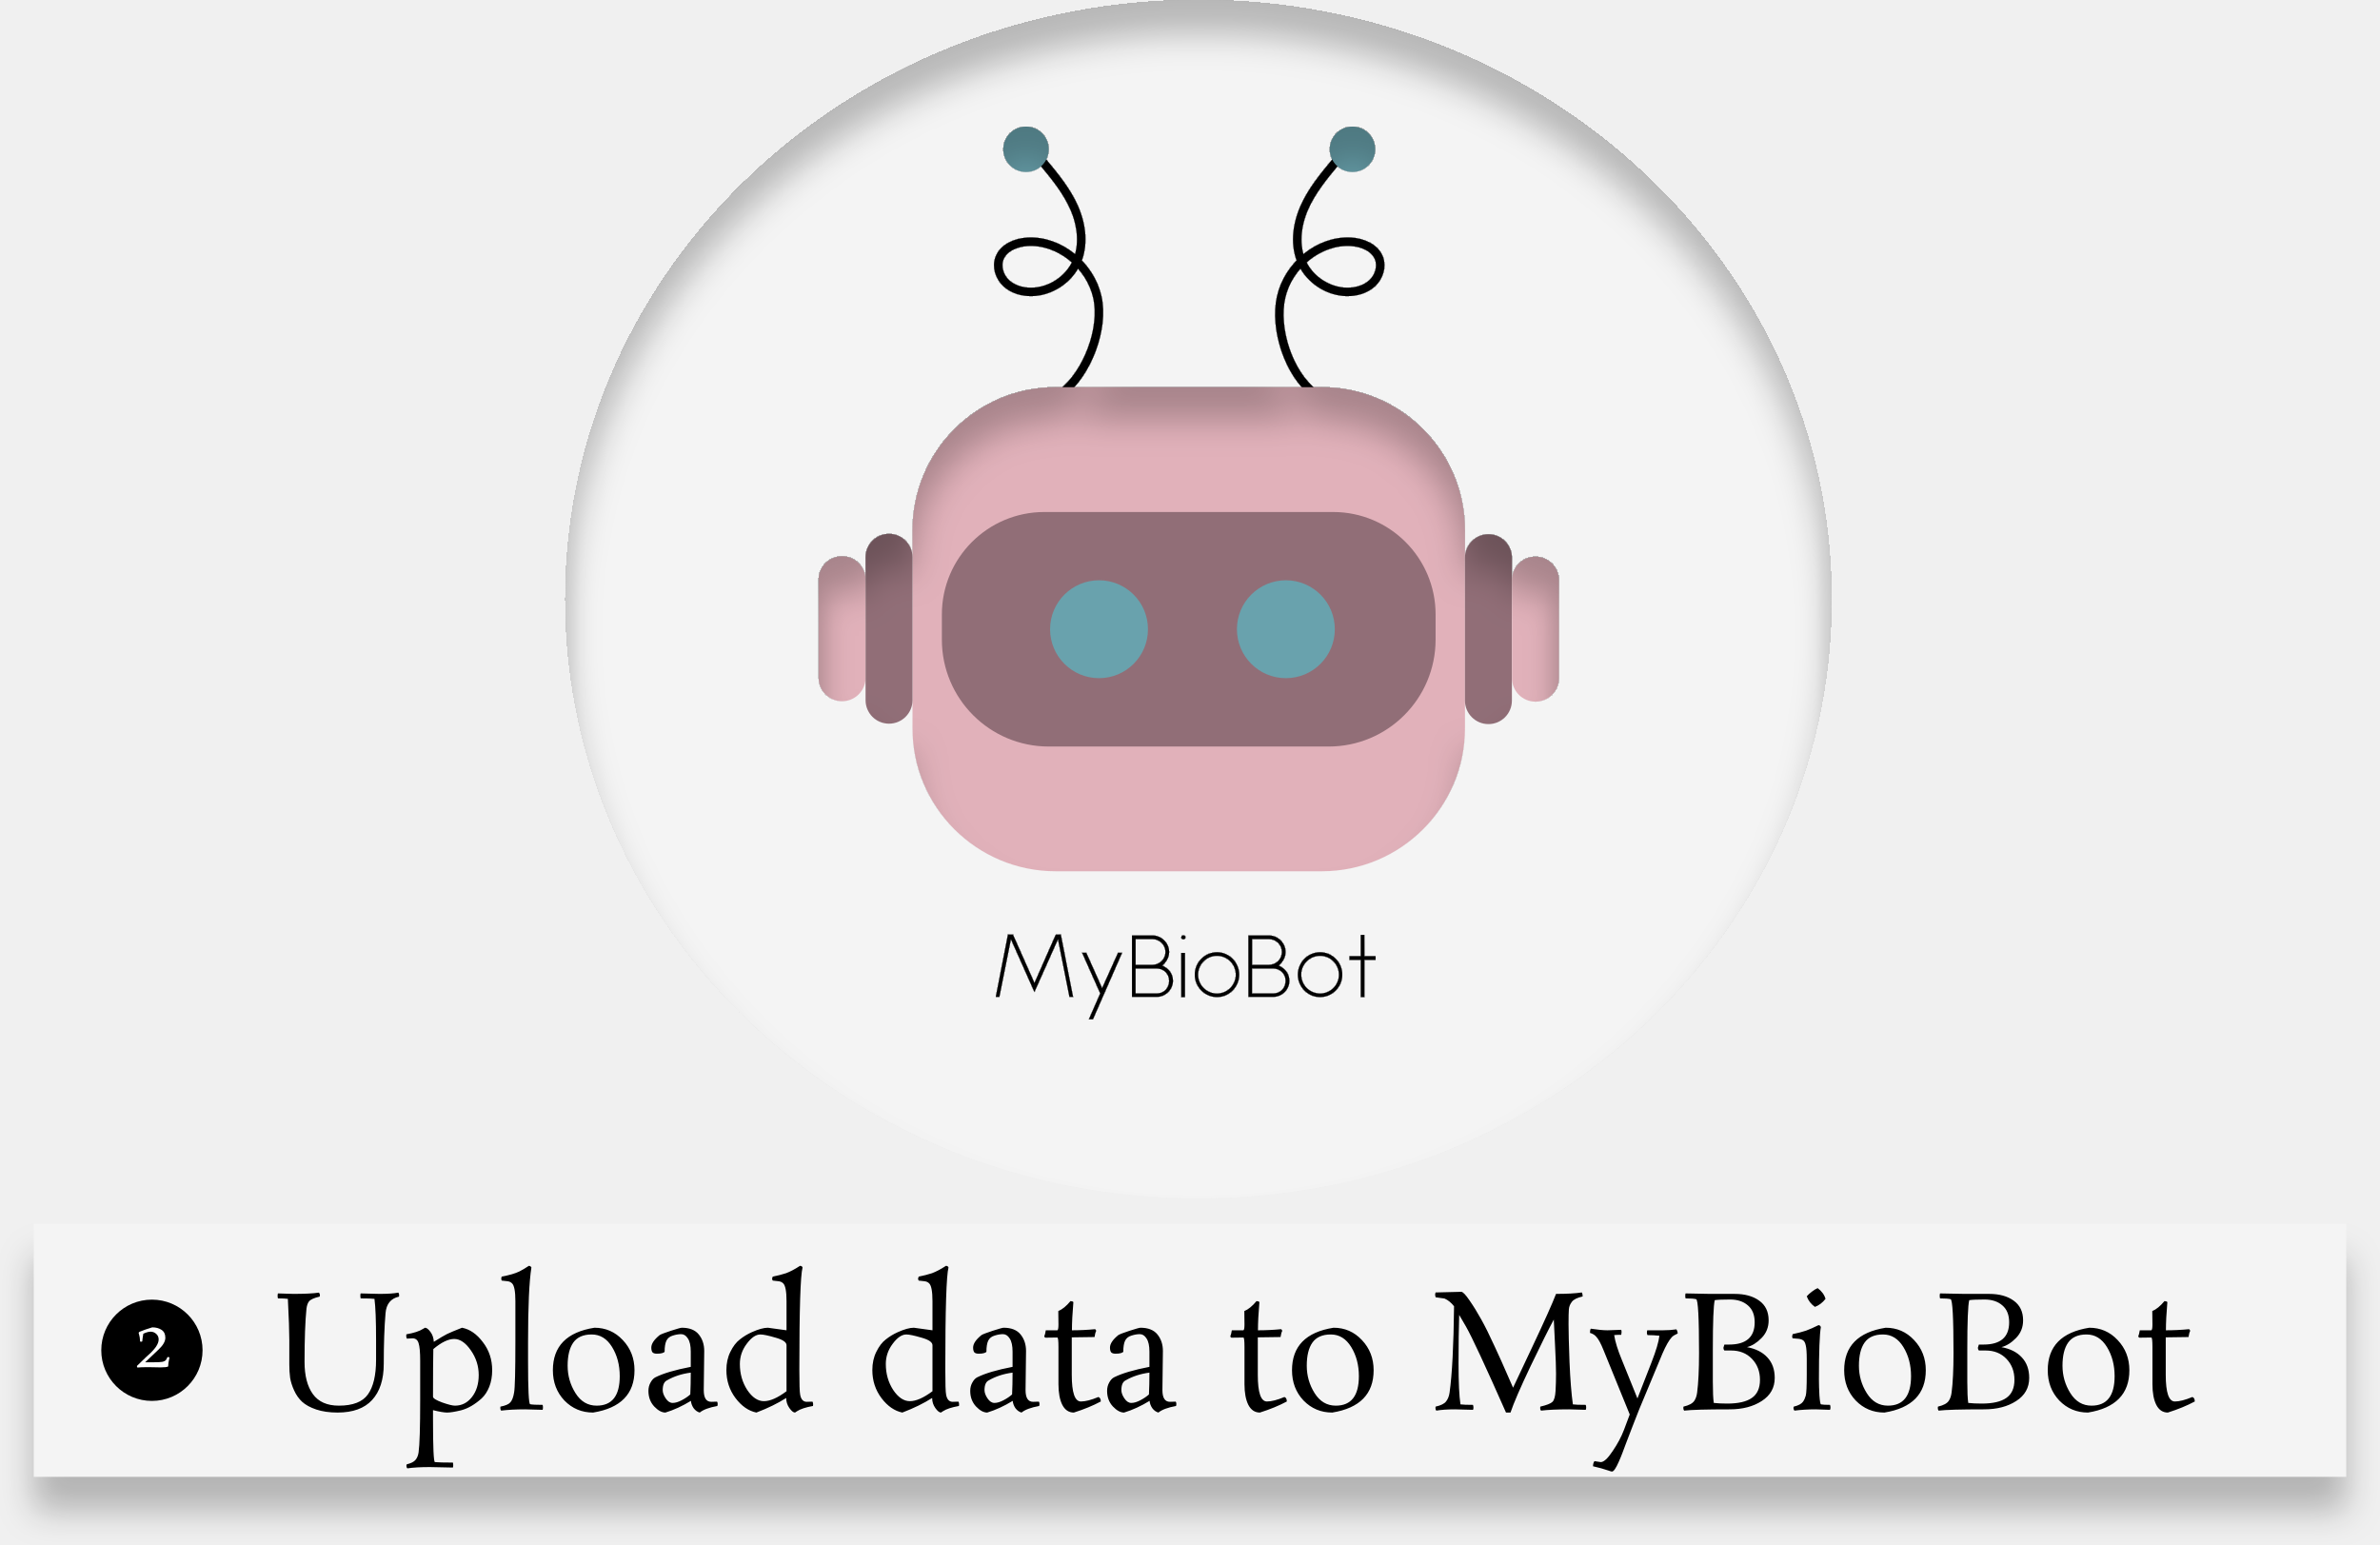
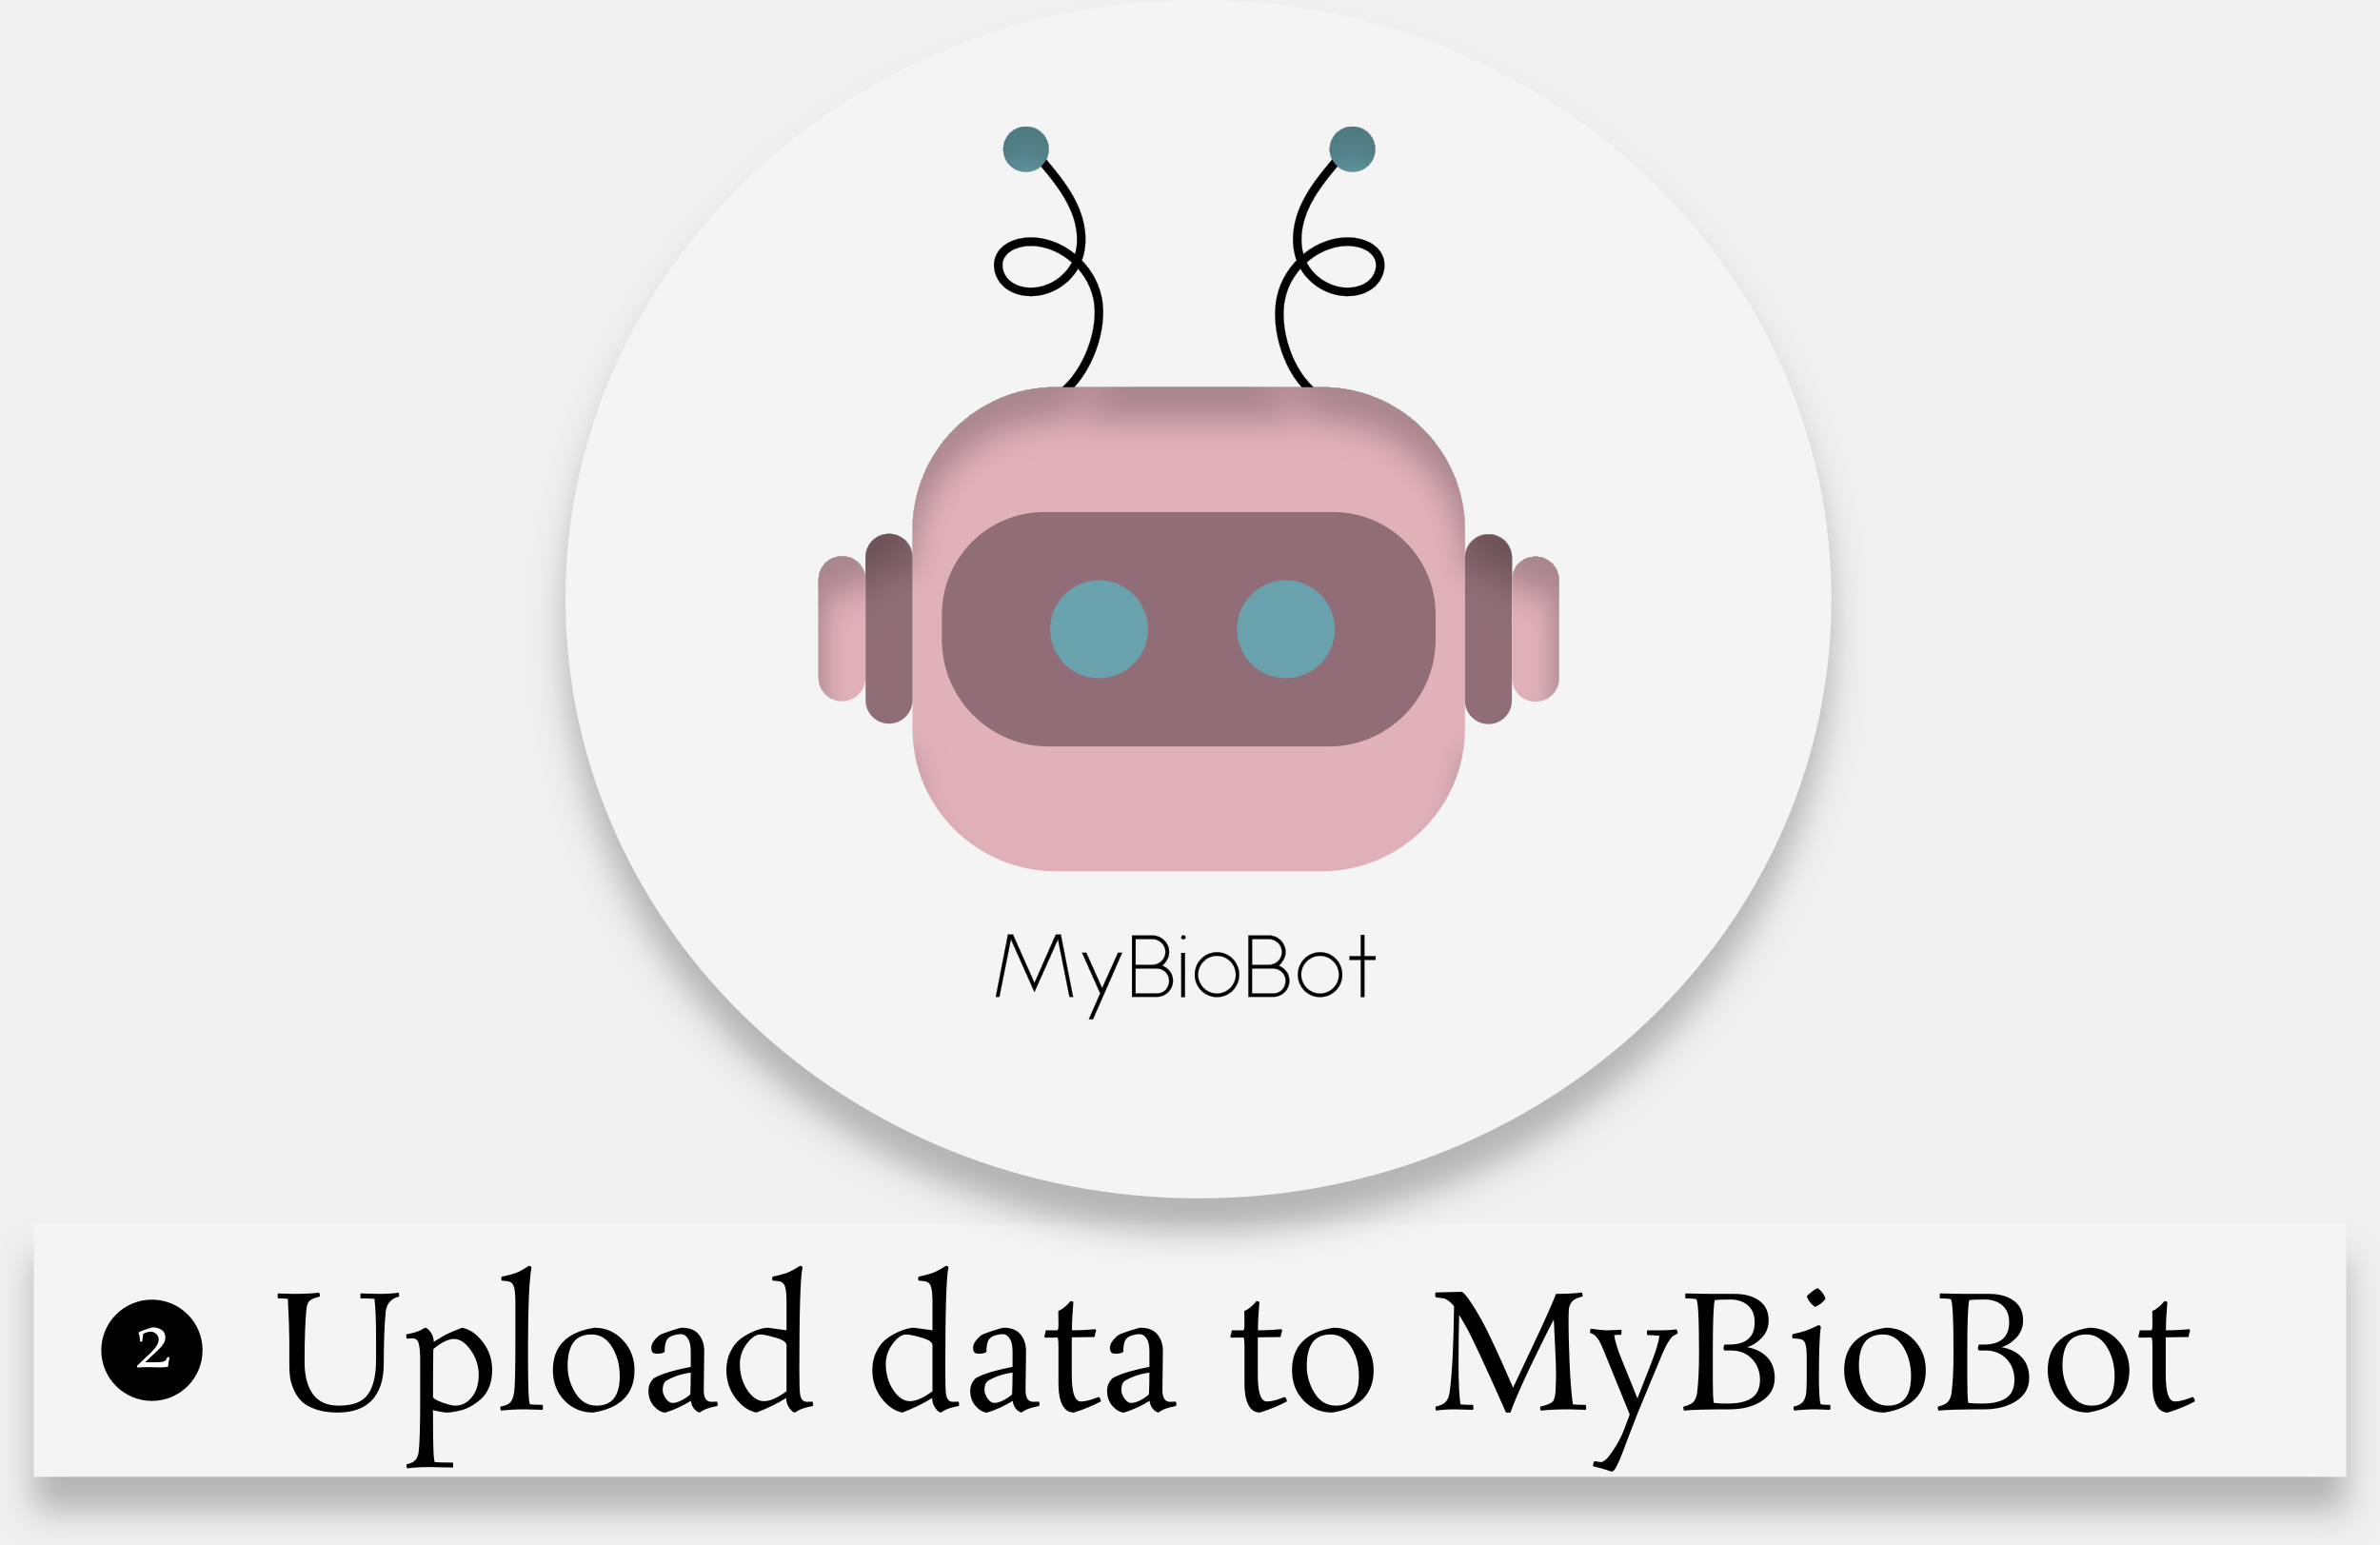
<svg xmlns="http://www.w3.org/2000/svg" width="282" height="183" viewBox="0 0 282 183" fill="none">
  <g filter="url(#filter0_d)">
    <path d="M278 145H4V175H278V145Z" fill="#F4F4F4" />
  </g>
  <path d="M18 166C21.314 166 24 163.314 24 160C24 156.686 21.314 154 18 154C14.686 154 12 156.686 12 160C12 163.314 14.686 166 18 166Z" fill="black" />
-   <g filter="url(#filter1_i)">
+   <g filter="url(#filter1_d)">
    <path d="M142 142C183.421 142 217 110.212 217 71C217 31.788 183.421 0 142 0C100.579 0 67 31.788 67 71C67 110.212 100.579 142 142 142Z" fill="#F4F4F4" />
  </g>
  <path d="M19.024 162.027L17.575 162C16.975 162 16.543 162.015 16.279 162.045C16.243 161.997 16.225 161.934 16.225 161.856L17.305 160.812C17.323 160.794 17.398 160.725 17.53 160.605C17.662 160.485 17.77 160.386 17.854 160.308C17.938 160.224 18.046 160.11 18.178 159.966C18.31 159.816 18.418 159.678 18.502 159.552C18.7 159.252 18.799 158.973 18.799 158.715C18.799 158.451 18.703 158.232 18.511 158.058C18.319 157.884 18.1 157.797 17.854 157.797C17.608 157.797 17.317 157.878 16.981 158.04C16.909 158.466 16.867 158.769 16.855 158.949C16.807 158.973 16.759 158.985 16.711 158.985C16.669 158.985 16.633 158.979 16.603 158.967C16.579 158.589 16.543 158.331 16.495 158.193C16.453 158.049 16.432 157.974 16.432 157.968C16.432 157.89 16.477 157.833 16.567 157.797C16.933 157.641 17.425 157.47 18.043 157.284C18.475 157.284 18.841 157.383 19.141 157.581C19.441 157.779 19.591 158.091 19.591 158.517C19.591 158.943 19.327 159.405 18.799 159.903L17.197 161.424H18.151C18.679 161.424 19.039 161.406 19.231 161.37C19.429 161.328 19.576 161.253 19.672 161.145C19.702 161.109 19.759 160.998 19.843 160.812C19.855 160.806 19.888 160.803 19.942 160.803C19.996 160.803 20.041 160.821 20.077 160.857C20.059 160.965 20.038 161.082 20.014 161.208C19.99 161.328 19.972 161.418 19.96 161.478C19.936 161.67 19.924 161.817 19.924 161.919C19.804 161.991 19.504 162.027 19.024 162.027Z" fill="white" />
  <g filter="url(#filter2_i)">
    <path d="M123.53 19.15C124.96 20.87 126.41 22.62 127.3 24.67C128.19 26.72 128.47 29.15 127.52 31.17C126.58 33.17 124.45 34.55 122.25 34.59C121.16 34.61 120.03 34.3 119.23 33.56C118.43 32.82 118.04 31.61 118.43 30.59C118.92 29.33 120.39 28.73 121.74 28.65C125.56 28.43 129.18 31.46 130.02 35.2C130.86 38.93 128.84 44.24 125.82 46.58" stroke="black" stroke-miterlimit="10" />
    <path d="M158.29 19.15C156.86 20.87 155.41 22.62 154.52 24.67C153.63 26.72 153.35 29.15 154.3 31.17C155.24 33.17 157.37 34.55 159.57 34.59C160.66 34.61 161.79 34.3 162.59 33.56C163.39 32.82 163.78 31.61 163.39 30.59C162.9 29.33 161.43 28.73 160.08 28.65C156.26 28.43 152.64 31.46 151.8 35.2C150.96 38.93 152.67 44.24 155.7 46.58" stroke="black" stroke-miterlimit="10" />
    <path d="M156.61 103.24H125.09C115.72 103.24 108.12 95.64 108.12 86.27V62.85C108.12 53.48 115.72 45.88 125.09 45.88H156.61C165.98 45.88 173.58 53.48 173.58 62.85V86.26C173.58 95.64 165.98 103.24 156.61 103.24Z" fill="#E1B1BA" />
    <path d="M157.43 88.46H124.26C117.27 88.46 111.6 82.79 111.6 75.8V72.81C111.6 66.11 117.04 60.67 123.74 60.67H157.96C164.66 60.67 170.1 66.11 170.1 72.81V75.8C170.09 82.79 164.42 88.46 157.43 88.46Z" fill="#916E77" />
    <path d="M121.57 20.38C123.056 20.38 124.26 19.176 124.26 17.69C124.26 16.204 123.056 15 121.57 15C120.085 15 118.88 16.204 118.88 17.69C118.88 19.176 120.085 20.38 121.57 20.38Z" fill="#69A2AD" />
    <path d="M160.25 20.38C161.736 20.38 162.94 19.176 162.94 17.69C162.94 16.204 161.736 15 160.25 15C158.764 15 157.56 16.204 157.56 17.69C157.56 19.176 158.764 20.38 160.25 20.38Z" fill="#69A2AD" />
    <path d="M152.36 80.36C155.563 80.36 158.16 77.763 158.16 74.56C158.16 71.357 155.563 68.76 152.36 68.76C149.157 68.76 146.56 71.357 146.56 74.56C146.56 77.763 149.157 80.36 152.36 80.36Z" fill="#69A2AD" />
    <path d="M130.22 80.36C133.424 80.36 136.02 77.763 136.02 74.56C136.02 71.357 133.424 68.76 130.22 68.76C127.017 68.76 124.42 71.357 124.42 74.56C124.42 77.763 127.017 80.36 130.22 80.36Z" fill="#69A2AD" />
    <path d="M176.36 63.31C177.9 63.31 179.14 64.56 179.14 66.09V83.02C179.14 84.56 177.89 85.8 176.36 85.8C174.82 85.8 173.58 84.55 173.58 83.02V66.09C173.58 64.56 174.82 63.31 176.36 63.31Z" fill="#916E77" />
    <path d="M181.93 65.97C183.47 65.97 184.71 67.22 184.71 68.75V80.36C184.71 81.9 183.46 83.14 181.93 83.14C180.39 83.14 179.15 81.89 179.15 80.36V68.75C179.14 67.21 180.39 65.97 181.93 65.97Z" fill="#E1B1BA" />
    <path d="M99.78 65.92C101.32 65.92 102.56 67.17 102.56 68.7V80.31C102.56 81.85 101.31 83.09 99.78 83.09C98.24 83.09 97 81.84 97 80.31V68.7C96.99 67.16 98.24 65.92 99.78 65.92Z" fill="#E1B1BA" />
    <path d="M105.34 63.26C106.88 63.26 108.12 64.51 108.12 66.04V82.97C108.12 84.51 106.87 85.75 105.34 85.75C103.8 85.75 102.56 84.5 102.56 82.97V66.04C102.56 64.5 103.81 63.26 105.34 63.26Z" fill="#916E77" />
    <path d="M122.566 117.549L119.782 111.285L118.414 118.121H117.99L119.432 110.74L120.021 110.75L122.571 116.479L125.1 110.75L125.688 110.74L127.141 118.121H126.717L125.359 111.285L122.566 117.549Z" fill="black" />
    <path d="M130.931 117.518L129.5 120.78H129.017L130.364 117.716L128.228 112.906H128.71L130.587 117.097L132.474 112.906H132.946L130.931 117.518Z" fill="black" />
    <path d="M137.061 118.126H134.129V110.849H136.552C137.639 110.859 138.524 111.737 138.524 112.802C138.524 113.295 138.333 113.752 137.999 114.132L137.723 114.412L138.063 114.609C138.641 114.952 138.98 115.56 138.98 116.22C138.98 117.258 138.116 118.115 137.061 118.126ZM134.553 114.334H136.525C137.4 114.334 138.095 113.654 138.095 112.807C138.095 111.95 137.4 111.27 136.525 111.27H134.553V114.334ZM138.529 116.225C138.529 115.409 137.909 114.76 137.034 114.76H134.548V117.721H137.066C137.925 117.721 138.529 117.061 138.529 116.225Z" fill="black" />
    <path d="M139.97 111.072C139.97 110.937 140.087 110.834 140.214 110.834C140.352 110.834 140.458 110.937 140.458 111.072C140.458 111.197 140.352 111.301 140.214 111.301C140.087 111.301 139.97 111.197 139.97 111.072ZM140.4 112.911V118.157H139.97V112.911H140.4Z" fill="black" />
    <path d="M146.826 115.493C146.826 116.957 145.644 118.147 144.202 118.147C142.749 118.147 141.567 116.957 141.567 115.493C141.567 114.028 142.749 112.838 144.202 112.838C145.638 112.838 146.826 114.028 146.826 115.493ZM146.428 115.493C146.428 114.256 145.426 113.254 144.196 113.254C142.961 113.254 141.954 114.256 141.954 115.493C141.954 116.724 142.956 117.731 144.196 117.731C145.426 117.731 146.428 116.724 146.428 115.493Z" fill="black" />
    <path d="M150.855 118.126H147.923V110.849H150.346C151.433 110.859 152.318 111.737 152.318 112.802C152.318 113.295 152.128 113.752 151.794 114.132L151.518 114.412L151.857 114.609C152.435 114.952 152.774 115.56 152.774 116.22C152.78 117.258 151.915 118.115 150.855 118.126ZM148.353 114.334H150.325C151.2 114.334 151.894 113.654 151.894 112.807C151.894 111.95 151.2 111.27 150.325 111.27H148.353V114.334ZM152.329 116.225C152.329 115.409 151.709 114.76 150.834 114.76H148.347V117.721H150.871C151.725 117.721 152.329 117.061 152.329 116.225Z" fill="black" />
    <path d="M159.041 115.493C159.041 116.957 157.859 118.147 156.417 118.147C154.964 118.147 153.782 116.957 153.782 115.493C153.782 114.028 154.964 112.838 156.417 112.838C157.859 112.838 159.041 114.028 159.041 115.493ZM158.649 115.493C158.649 114.256 157.647 113.254 156.417 113.254C155.181 113.254 154.174 114.256 154.174 115.493C154.174 116.724 155.176 117.731 156.417 117.731C157.647 117.731 158.649 116.724 158.649 115.493Z" fill="black" />
    <path d="M162.99 113.737H161.665V118.147H161.235V113.737H159.899V113.306H161.235V110.787H161.654L161.665 113.306H162.99V113.737Z" fill="black" />
  </g>
  <path d="M32.931 153.263L34.755 153.32C36.098 153.32 37.111 153.269 37.795 153.168C37.871 153.269 37.909 153.377 37.909 153.491L37.871 153.643C37.2 153.795 36.775 153.991 36.598 154.232C36.459 154.409 36.364 154.688 36.313 155.068C36.161 156.55 36.085 158.653 36.085 161.376C36.085 163.01 36.414 164.283 37.073 165.195C37.732 166.107 38.758 166.563 40.151 166.563C41.81 166.563 42.957 166.12 43.59 165.233C44.236 164.334 44.559 162.966 44.559 161.129V158.773C44.559 156.468 44.496 154.846 44.369 153.909C44.078 153.871 43.533 153.852 42.735 153.852C42.71 153.751 42.697 153.643 42.697 153.529C42.697 153.402 42.71 153.314 42.735 153.263L44.977 153.32C45.94 153.32 46.681 153.269 47.2 153.168C47.263 153.244 47.295 153.352 47.295 153.491L47.276 153.643C46.301 153.858 45.769 154.517 45.68 155.619C45.541 157.253 45.471 159.248 45.471 161.604C45.471 163.466 45.009 164.897 44.084 165.898C43.172 166.886 41.81 167.38 39.999 167.38C39.036 167.38 38.194 167.26 37.472 167.019C36.763 166.778 36.205 166.474 35.8 166.107C35.407 165.74 35.091 165.29 34.85 164.758C34.609 164.226 34.451 163.726 34.375 163.257C34.312 162.776 34.28 162.256 34.28 161.699V158.792C34.28 157.766 34.223 156.138 34.109 153.909C33.868 153.871 33.476 153.852 32.931 153.852C32.906 153.763 32.893 153.662 32.893 153.548C32.893 153.434 32.906 153.339 32.931 153.263ZM48.874 158.583L48.209 158.621C48.158 158.532 48.133 158.418 48.133 158.279L48.152 158.108C49.039 157.956 49.697 157.741 50.128 157.462L50.356 157.329C50.546 157.329 50.761 157.494 51.002 157.823C51.243 158.14 51.376 158.532 51.401 159.001C52.123 158.545 52.649 158.235 52.978 158.07C53.32 157.905 53.909 157.658 54.745 157.329C55.67 157.506 56.493 158.076 57.215 159.039C57.95 159.989 58.317 161.097 58.317 162.364C58.317 163.086 58.203 163.738 57.975 164.321C57.747 164.891 57.443 165.353 57.063 165.708C56.683 166.05 56.29 166.341 55.885 166.582C55.48 166.823 55.062 167 54.631 167.114C53.896 167.291 53.345 167.38 52.978 167.38C52.623 167.38 52.066 167.285 51.306 167.095V168.159C51.306 171.541 51.382 173.238 51.534 173.251C51.914 173.289 52.623 173.308 53.662 173.308C53.687 173.397 53.7 173.498 53.7 173.612C53.7 173.726 53.687 173.821 53.662 173.897L50.926 173.84C49.837 173.84 48.95 173.891 48.266 173.992C48.19 173.916 48.152 173.808 48.152 173.669L48.19 173.517C48.709 173.39 49.058 173.213 49.235 172.985C49.425 172.757 49.545 172.466 49.596 172.111C49.723 171.224 49.786 169.147 49.786 165.879V161.243C49.786 160.23 49.723 159.533 49.596 159.153C49.482 158.773 49.241 158.583 48.874 158.583ZM51.306 165.499C51.306 165.689 51.667 165.917 52.389 166.183C53.111 166.436 53.618 166.563 53.909 166.563C54.72 166.563 55.391 166.221 55.923 165.537C56.455 164.853 56.721 163.985 56.721 162.934C56.721 161.87 56.411 160.895 55.79 160.008C55.169 159.109 54.511 158.659 53.814 158.659C53.117 158.659 52.294 159.058 51.344 159.856C51.319 160.907 51.306 162.788 51.306 165.499ZM64.296 167.057L62.206 167C61.117 167 60.173 167.051 59.375 167.152C59.312 167.076 59.28 166.968 59.28 166.829L59.299 166.677C59.895 166.563 60.287 166.392 60.477 166.164C60.68 165.936 60.826 165.55 60.914 165.005C61.016 164.46 61.066 162.472 61.066 159.039V154.175C61.066 153.022 60.933 152.319 60.667 152.066C60.528 151.927 60.351 151.844 60.135 151.819L59.451 151.743C59.413 151.68 59.394 151.604 59.394 151.515C59.394 151.414 59.413 151.331 59.451 151.268C60.351 151.103 61.047 150.901 61.541 150.66C61.871 150.495 62.244 150.274 62.662 149.995C62.789 149.995 62.89 150.058 62.966 150.185C62.7 151.844 62.567 154.815 62.567 159.096V161.319C62.567 164.65 62.65 166.341 62.814 166.392C63.042 166.443 63.536 166.468 64.296 166.468C64.322 166.557 64.334 166.658 64.334 166.772C64.334 166.886 64.322 166.981 64.296 167.057ZM75.18 162.364C75.18 165.176 73.546 166.848 70.278 167.38C68.935 167.38 67.802 166.905 66.877 165.955C65.965 164.992 65.509 163.795 65.509 162.364C65.509 159.527 67.149 157.848 70.43 157.329C71.76 157.329 72.881 157.817 73.793 158.792C74.718 159.767 75.18 160.958 75.18 162.364ZM70.696 166.563C72.52 166.563 73.432 165.398 73.432 163.067C73.432 161.75 73.128 160.597 72.52 159.609C71.912 158.621 71.108 158.127 70.107 158.127C69.106 158.127 68.378 158.45 67.922 159.096C67.479 159.729 67.257 160.641 67.257 161.832C67.257 163.01 67.567 164.093 68.188 165.081C68.809 166.069 69.645 166.563 70.696 166.563ZM83.442 160.084L83.385 164.72C83.385 165.645 83.683 166.107 84.278 166.107L84.963 166.088C85.013 166.151 85.038 166.253 85.038 166.392L85.001 166.601C84.025 166.778 83.329 167.038 82.91 167.38C82.632 167.304 82.391 167.133 82.189 166.867C81.999 166.588 81.891 166.297 81.865 165.993C80.852 166.614 79.845 167.076 78.844 167.38C78.414 167.38 77.971 167.139 77.514 166.658C77.058 166.164 76.831 165.55 76.831 164.815C76.831 164.448 76.913 164.118 77.078 163.827C77.242 163.523 77.439 163.314 77.666 163.2C78.604 162.731 79.997 162.32 81.847 161.965V160.16C81.847 159.463 81.733 158.944 81.504 158.602C81.289 158.26 81.023 158.089 80.707 158.089C80.403 158.089 80.073 158.146 79.719 158.26C79.364 158.361 79.111 158.564 78.959 158.868C78.819 159.172 78.749 159.603 78.749 160.16C78.749 160.211 78.661 160.268 78.484 160.331C78.319 160.382 78.103 160.407 77.838 160.407C77.584 160.407 77.407 160.35 77.305 160.236C77.217 160.109 77.172 159.926 77.172 159.685C77.172 159.229 77.502 158.735 78.16 158.203C78.312 158.102 78.756 157.931 79.49 157.69C80.238 157.449 80.668 157.329 80.782 157.329C81.695 157.329 82.366 157.595 82.796 158.127C83.227 158.659 83.442 159.311 83.442 160.084ZM78.522 164.72C78.522 165.024 78.642 165.353 78.882 165.708C79.123 166.063 79.395 166.24 79.7 166.24C80.016 166.24 80.377 166.132 80.782 165.917C81.188 165.702 81.523 165.474 81.79 165.233C81.828 164.486 81.847 163.624 81.847 162.649C80.782 162.788 79.845 163.092 79.034 163.561C78.692 163.726 78.522 164.112 78.522 164.72ZM94.713 162.269C94.713 163.954 94.744 164.948 94.808 165.252C94.909 165.822 95.169 166.107 95.587 166.107C95.739 166.107 95.967 166.101 96.271 166.088C96.321 166.177 96.347 166.284 96.347 166.411L96.328 166.601C95.466 166.753 94.833 166.962 94.428 167.228L94.2 167.38C94.01 167.38 93.788 167.203 93.535 166.848C93.281 166.493 93.155 166.094 93.155 165.651C92.167 166.284 90.989 166.861 89.621 167.38C88.696 167.19 87.873 166.62 87.151 165.67C86.429 164.707 86.068 163.599 86.068 162.345C86.068 161.534 86.226 160.812 86.543 160.179C86.859 159.533 87.233 159.045 87.664 158.716C88.094 158.374 88.563 158.089 89.07 157.861C89.855 157.506 90.495 157.329 90.989 157.329C91.039 157.329 91.774 157.43 93.193 157.633V154.175C93.193 153.022 93.06 152.319 92.794 152.066C92.654 151.927 92.471 151.844 92.243 151.819L91.559 151.743C91.508 151.642 91.483 151.566 91.483 151.515L91.559 151.268C92.103 151.167 92.629 151.034 93.136 150.869C93.642 150.679 94.193 150.388 94.789 149.995C94.941 149.995 95.042 150.058 95.093 150.185C94.839 151.148 94.713 155.176 94.713 162.269ZM87.664 161.623C87.664 162.776 87.955 163.802 88.538 164.701C89.133 165.588 89.792 166.031 90.514 166.031C91.248 166.031 92.141 165.638 93.193 164.853V159.4C93.193 159.045 92.762 158.748 91.901 158.507C91.039 158.254 90.438 158.127 90.096 158.127C89.564 158.127 89.025 158.494 88.481 159.229C87.936 159.951 87.664 160.749 87.664 161.623ZM112.006 162.269C112.006 163.954 112.037 164.948 112.101 165.252C112.202 165.822 112.462 166.107 112.88 166.107C113.032 166.107 113.26 166.101 113.564 166.088C113.614 166.177 113.64 166.284 113.64 166.411L113.621 166.601C112.759 166.753 112.126 166.962 111.721 167.228L111.493 167.38C111.303 167.38 111.081 167.203 110.828 166.848C110.574 166.493 110.448 166.094 110.448 165.651C109.46 166.284 108.282 166.861 106.914 167.38C105.989 167.19 105.166 166.62 104.444 165.67C103.722 164.707 103.361 163.599 103.361 162.345C103.361 161.534 103.519 160.812 103.836 160.179C104.152 159.533 104.526 159.045 104.957 158.716C105.387 158.374 105.856 158.089 106.363 157.861C107.148 157.506 107.788 157.329 108.282 157.329C108.332 157.329 109.067 157.43 110.486 157.633V154.175C110.486 153.022 110.353 152.319 110.087 152.066C109.947 151.927 109.764 151.844 109.536 151.819L108.852 151.743C108.801 151.642 108.776 151.566 108.776 151.515L108.852 151.268C109.396 151.167 109.922 151.034 110.429 150.869C110.935 150.679 111.486 150.388 112.082 149.995C112.234 149.995 112.335 150.058 112.386 150.185C112.132 151.148 112.006 155.176 112.006 162.269ZM104.957 161.623C104.957 162.776 105.248 163.802 105.831 164.701C106.426 165.588 107.085 166.031 107.807 166.031C108.541 166.031 109.434 165.638 110.486 164.853V159.4C110.486 159.045 110.055 158.748 109.194 158.507C108.332 158.254 107.731 158.127 107.389 158.127C106.857 158.127 106.318 158.494 105.774 159.229C105.229 159.951 104.957 160.749 104.957 161.623ZM121.572 160.084L121.515 164.72C121.515 165.645 121.813 166.107 122.408 166.107L123.092 166.088C123.143 166.151 123.168 166.253 123.168 166.392L123.13 166.601C122.155 166.778 121.458 167.038 121.04 167.38C120.762 167.304 120.521 167.133 120.318 166.867C120.128 166.588 120.021 166.297 119.995 165.993C118.982 166.614 117.975 167.076 116.974 167.38C116.544 167.38 116.1 167.139 115.644 166.658C115.188 166.164 114.96 165.55 114.96 164.815C114.96 164.448 115.043 164.118 115.207 163.827C115.372 163.523 115.568 163.314 115.796 163.2C116.734 162.731 118.127 162.32 119.976 161.965V160.16C119.976 159.463 119.862 158.944 119.634 158.602C119.419 158.26 119.153 158.089 118.836 158.089C118.532 158.089 118.203 158.146 117.848 158.26C117.494 158.361 117.24 158.564 117.088 158.868C116.949 159.172 116.879 159.603 116.879 160.16C116.879 160.211 116.791 160.268 116.613 160.331C116.449 160.382 116.233 160.407 115.967 160.407C115.714 160.407 115.537 160.35 115.435 160.236C115.347 160.109 115.302 159.926 115.302 159.685C115.302 159.229 115.632 158.735 116.29 158.203C116.442 158.102 116.886 157.931 117.62 157.69C118.368 157.449 118.798 157.329 118.912 157.329C119.824 157.329 120.496 157.595 120.926 158.127C121.357 158.659 121.572 159.311 121.572 160.084ZM116.651 164.72C116.651 165.024 116.772 165.353 117.012 165.708C117.253 166.063 117.525 166.24 117.829 166.24C118.146 166.24 118.507 166.132 118.912 165.917C119.318 165.702 119.653 165.474 119.919 165.233C119.957 164.486 119.976 163.624 119.976 162.649C118.912 162.788 117.975 163.092 117.164 163.561C116.822 163.726 116.651 164.112 116.651 164.72ZM126.991 162.915C126.991 165.018 127.352 166.069 128.074 166.069C128.606 166.069 129.296 165.892 130.145 165.537C130.335 165.6 130.43 165.778 130.43 166.069C129.505 166.563 128.441 167 127.238 167.38C126.642 167.38 126.186 167.076 125.87 166.468C125.566 165.86 125.414 165.043 125.414 164.017V159.609C125.414 158.862 125.369 158.488 125.281 158.488L123.875 158.507C123.786 158.482 123.742 158.418 123.742 158.317C123.805 158.19 123.862 157.962 123.913 157.633H125.262C125.363 157.633 125.414 157.411 125.414 156.968L125.395 155.353C125.863 155.163 126.345 154.77 126.839 154.175C126.991 154.175 127.105 154.213 127.181 154.289C127.067 155.619 127.01 156.734 127.01 157.633C127.934 157.633 128.846 157.589 129.746 157.5C129.834 157.551 129.879 157.627 129.879 157.728C129.803 157.855 129.739 158.089 129.689 158.431L126.991 158.469V162.915ZM137.789 160.084L137.732 164.72C137.732 165.645 138.03 166.107 138.625 166.107L139.309 166.088C139.36 166.151 139.385 166.253 139.385 166.392L139.347 166.601C138.372 166.778 137.675 167.038 137.257 167.38C136.979 167.304 136.738 167.133 136.535 166.867C136.345 166.588 136.238 166.297 136.212 165.993C135.199 166.614 134.192 167.076 133.191 167.38C132.761 167.38 132.317 167.139 131.861 166.658C131.405 166.164 131.177 165.55 131.177 164.815C131.177 164.448 131.26 164.118 131.424 163.827C131.589 163.523 131.785 163.314 132.013 163.2C132.951 162.731 134.344 162.32 136.193 161.965V160.16C136.193 159.463 136.079 158.944 135.851 158.602C135.636 158.26 135.37 158.089 135.053 158.089C134.749 158.089 134.42 158.146 134.065 158.26C133.711 158.361 133.457 158.564 133.305 158.868C133.166 159.172 133.096 159.603 133.096 160.16C133.096 160.211 133.008 160.268 132.83 160.331C132.666 160.382 132.45 160.407 132.184 160.407C131.931 160.407 131.754 160.35 131.652 160.236C131.564 160.109 131.519 159.926 131.519 159.685C131.519 159.229 131.849 158.735 132.507 158.203C132.659 158.102 133.103 157.931 133.837 157.69C134.585 157.449 135.015 157.329 135.129 157.329C136.041 157.329 136.713 157.595 137.143 158.127C137.574 158.659 137.789 159.311 137.789 160.084ZM132.868 164.72C132.868 165.024 132.989 165.353 133.229 165.708C133.47 166.063 133.742 166.24 134.046 166.24C134.363 166.24 134.724 166.132 135.129 165.917C135.535 165.702 135.87 165.474 136.136 165.233C136.174 164.486 136.193 163.624 136.193 162.649C135.129 162.788 134.192 163.092 133.381 163.561C133.039 163.726 132.868 164.112 132.868 164.72ZM149.033 162.915C149.033 165.018 149.394 166.069 150.116 166.069C150.648 166.069 151.339 165.892 152.187 165.537C152.377 165.6 152.472 165.778 152.472 166.069C151.548 166.563 150.484 167 149.28 167.38C148.685 167.38 148.229 167.076 147.912 166.468C147.608 165.86 147.456 165.043 147.456 164.017V159.609C147.456 158.862 147.412 158.488 147.323 158.488L145.917 158.507C145.829 158.482 145.784 158.418 145.784 158.317C145.848 158.19 145.905 157.962 145.955 157.633H147.304C147.406 157.633 147.456 157.411 147.456 156.968L147.437 155.353C147.906 155.163 148.387 154.77 148.881 154.175C149.033 154.175 149.147 154.213 149.223 154.289C149.109 155.619 149.052 156.734 149.052 157.633C149.977 157.633 150.889 157.589 151.788 157.5C151.877 157.551 151.921 157.627 151.921 157.728C151.845 157.855 151.782 158.089 151.731 158.431L149.033 158.469V162.915ZM162.758 162.364C162.758 165.176 161.124 166.848 157.856 167.38C156.513 167.38 155.38 166.905 154.455 165.955C153.543 164.992 153.087 163.795 153.087 162.364C153.087 159.527 154.727 157.848 158.008 157.329C159.338 157.329 160.459 157.817 161.371 158.792C162.296 159.767 162.758 160.958 162.758 162.364ZM158.274 166.563C160.098 166.563 161.01 165.398 161.01 163.067C161.01 161.75 160.706 160.597 160.098 159.609C159.49 158.621 158.686 158.127 157.685 158.127C156.684 158.127 155.956 158.45 155.5 159.096C155.057 159.729 154.835 160.641 154.835 161.832C154.835 163.01 155.145 164.093 155.766 165.081C156.387 166.069 157.223 166.563 158.274 166.563ZM187.886 167.057L185.91 167C184.542 167 183.433 167.051 182.585 167.152C182.521 167.076 182.49 166.968 182.49 166.829L182.509 166.677C183.269 166.5 183.75 166.31 183.953 166.107C184.155 165.904 184.276 165.474 184.314 164.815C184.352 164.156 184.371 163.472 184.371 162.763C184.371 162.041 184.333 160.945 184.257 159.476L184.105 156.36C183.522 157.437 182.61 159.267 181.369 161.851C180.14 164.435 179.342 166.278 178.975 167.38H178.443C175.973 161.794 174.389 158.393 173.693 157.177L172.895 155.809C172.844 157.38 172.819 159.299 172.819 161.566C172.819 163.821 172.895 165.436 173.047 166.411C173.325 166.449 173.819 166.468 174.529 166.468C174.567 166.569 174.586 166.683 174.586 166.81C174.586 166.924 174.567 167.006 174.529 167.057L172.382 167C171.508 167 170.773 167.051 170.178 167.152C170.114 167.076 170.083 166.968 170.083 166.829L170.102 166.677C170.722 166.538 171.134 166.335 171.337 166.069C171.552 165.803 171.691 165.455 171.755 165.024C172.059 162.858 172.236 159.444 172.287 154.783C171.945 154.352 171.571 154.048 171.166 153.871C171.115 153.858 170.76 153.808 170.102 153.719L170.045 153.453C170.045 153.326 170.064 153.225 170.102 153.149L173.142 153.073C173.332 153.073 173.655 153.409 174.111 154.08C174.579 154.751 175.042 155.499 175.498 156.322C175.954 157.133 176.479 158.19 177.075 159.495C177.683 160.8 178.189 161.927 178.595 162.877C179 163.827 179.228 164.346 179.279 164.435C179.443 164.068 180.222 162.415 181.616 159.476C183.009 156.525 183.927 154.473 184.371 153.32C185.65 153.32 186.67 153.263 187.43 153.149C187.493 153.263 187.525 153.421 187.525 153.624C186.891 153.763 186.467 153.972 186.252 154.251C186.036 154.53 185.916 154.827 185.891 155.144C185.865 155.461 185.853 156.056 185.853 156.93C185.853 157.804 185.891 159.286 185.967 161.376C186.055 163.466 186.188 165.144 186.366 166.411C186.606 166.449 187.113 166.468 187.886 166.468C187.924 166.557 187.943 166.658 187.943 166.772C187.943 166.886 187.924 166.981 187.886 167.057ZM190.463 157.633L192.097 157.576C192.122 157.639 192.135 157.734 192.135 157.861L192.097 158.165C191.704 158.165 191.426 158.178 191.261 158.203C191.375 158.976 191.679 159.957 192.173 161.148L194.016 165.708L195.669 161.471C196.226 160.04 196.543 158.976 196.619 158.279C196.163 158.228 195.694 158.203 195.213 158.203C195.162 158.127 195.137 158.038 195.137 157.937C195.137 157.836 195.15 157.734 195.175 157.633H197.037C197.62 157.633 198.152 157.595 198.633 157.519C198.734 157.684 198.785 157.848 198.785 158.013C198.468 158.152 198.24 158.292 198.101 158.431C197.759 158.798 197.385 159.451 196.98 160.388L194.225 167C194.06 167.393 193.794 168.07 193.427 169.033C193.06 170.008 192.8 170.686 192.648 171.066C192.509 171.446 192.376 171.801 192.249 172.13C192.122 172.472 191.977 172.827 191.812 173.194C191.47 173.979 191.198 174.372 190.995 174.372C190.932 174.372 190.799 174.334 190.596 174.258C190.051 174.068 189.437 173.897 188.753 173.745C188.753 173.492 188.81 173.289 188.924 173.137C189.38 173.213 189.627 173.251 189.665 173.251C190.032 173.251 190.501 172.82 191.071 171.959C191.654 171.11 192.103 170.268 192.42 169.432L193.104 167.608L190.007 160.008C189.69 159.21 189.399 158.672 189.133 158.393C188.968 158.19 188.721 158.038 188.392 157.937C188.392 157.709 188.424 157.544 188.487 157.443C189.323 157.57 189.982 157.633 190.463 157.633ZM199.719 153.263L202.607 153.32H205.533C206.736 153.32 207.705 153.586 208.44 154.118C209.187 154.65 209.561 155.429 209.561 156.455C209.561 157.278 209.282 157.975 208.725 158.545C208.168 159.115 207.591 159.476 206.996 159.628C208.035 159.818 208.839 160.223 209.409 160.844C209.992 161.465 210.283 162.275 210.283 163.276C210.283 164.441 209.77 165.353 208.744 166.012C207.731 166.671 206.464 167 204.944 167C202.17 167 200.371 167.051 199.548 167.152C199.485 167.076 199.453 166.968 199.453 166.829L199.472 166.677C200.131 166.525 200.561 166.291 200.764 165.974C200.929 165.721 201.036 165.404 201.087 165.024C201.239 163.871 201.315 162.301 201.315 160.312C201.315 156.145 201.201 154.023 200.973 153.947C200.732 153.884 200.314 153.852 199.719 153.852C199.694 153.763 199.681 153.662 199.681 153.548C199.681 153.434 199.694 153.339 199.719 153.263ZM202.949 159.932V163.732C202.949 164.923 202.987 165.759 203.063 166.24C203.519 166.291 204.051 166.316 204.659 166.316C205.964 166.316 206.933 166.094 207.566 165.651C208.212 165.208 208.535 164.492 208.535 163.504C208.535 162.503 208.218 161.674 207.585 161.015C206.952 160.356 206.128 160.027 205.115 160.027H204.317C204.241 159.938 204.203 159.831 204.203 159.704L204.317 159.324H204.868C206.895 159.324 207.908 158.444 207.908 156.683C207.908 155.809 207.642 155.144 207.11 154.688C206.578 154.219 205.875 153.985 205.001 153.985C204.14 153.985 203.532 154.01 203.177 154.061C203.025 154.669 202.949 156.626 202.949 159.932ZM216.832 167.057L215.122 167C214.235 167 213.399 167.051 212.614 167.152C212.538 167.051 212.5 166.943 212.5 166.829L212.538 166.677C213.082 166.55 213.45 166.354 213.64 166.088C213.779 165.885 213.887 165.645 213.963 165.366C214.039 165.075 214.077 164.251 214.077 162.896V161.072C214.077 160.287 214.039 159.742 213.963 159.438C213.899 159.134 213.798 158.931 213.659 158.83C213.519 158.729 213.336 158.665 213.108 158.64L212.405 158.583C212.367 158.532 212.348 158.45 212.348 158.336L212.405 158.089C213.063 157.95 213.595 157.81 214.001 157.671C214.419 157.519 214.906 157.304 215.464 157.025C215.603 157.025 215.698 157.101 215.749 157.253C215.597 158.114 215.521 160.166 215.521 163.409C215.521 163.992 215.54 164.638 215.578 165.347C215.628 166.044 215.692 166.398 215.768 166.411C215.958 166.449 216.312 166.468 216.832 166.468C216.87 166.557 216.889 166.658 216.889 166.772C216.889 166.886 216.87 166.981 216.832 167.057ZM215.046 154.859C214.59 154.542 214.267 154.124 214.077 153.605C214.229 153.428 214.431 153.244 214.685 153.054C214.951 152.851 215.179 152.712 215.369 152.636C215.85 152.991 216.16 153.415 216.3 153.909C215.945 154.365 215.527 154.682 215.046 154.859ZM228.182 162.364C228.182 165.176 226.548 166.848 223.28 167.38C221.937 167.38 220.804 166.905 219.879 165.955C218.967 164.992 218.511 163.795 218.511 162.364C218.511 159.527 220.151 157.848 223.432 157.329C224.762 157.329 225.883 157.817 226.795 158.792C227.72 159.767 228.182 160.958 228.182 162.364ZM223.698 166.563C225.522 166.563 226.434 165.398 226.434 163.067C226.434 161.75 226.13 160.597 225.522 159.609C224.914 158.621 224.11 158.127 223.109 158.127C222.108 158.127 221.38 158.45 220.924 159.096C220.481 159.729 220.259 160.641 220.259 161.832C220.259 163.01 220.569 164.093 221.19 165.081C221.811 166.069 222.647 166.563 223.698 166.563ZM229.87 153.263L232.758 153.32H235.684C236.888 153.32 237.857 153.586 238.591 154.118C239.339 154.65 239.712 155.429 239.712 156.455C239.712 157.278 239.434 157.975 238.876 158.545C238.319 159.115 237.743 159.476 237.147 159.628C238.186 159.818 238.99 160.223 239.56 160.844C240.143 161.465 240.434 162.275 240.434 163.276C240.434 164.441 239.921 165.353 238.895 166.012C237.882 166.671 236.615 167 235.095 167C232.321 167 230.523 167.051 229.699 167.152C229.636 167.076 229.604 166.968 229.604 166.829L229.623 166.677C230.282 166.525 230.713 166.291 230.915 165.974C231.08 165.721 231.188 165.404 231.238 165.024C231.39 163.871 231.466 162.301 231.466 160.312C231.466 156.145 231.352 154.023 231.124 153.947C230.884 153.884 230.466 153.852 229.87 153.852C229.845 153.763 229.832 153.662 229.832 153.548C229.832 153.434 229.845 153.339 229.87 153.263ZM233.1 159.932V163.732C233.1 164.923 233.138 165.759 233.214 166.24C233.67 166.291 234.202 166.316 234.81 166.316C236.115 166.316 237.084 166.094 237.717 165.651C238.363 165.208 238.686 164.492 238.686 163.504C238.686 162.503 238.37 161.674 237.736 161.015C237.103 160.356 236.28 160.027 235.266 160.027H234.468C234.392 159.938 234.354 159.831 234.354 159.704L234.468 159.324H235.019C237.046 159.324 238.059 158.444 238.059 156.683C238.059 155.809 237.793 155.144 237.261 154.688C236.729 154.219 236.026 153.985 235.152 153.985C234.291 153.985 233.683 154.01 233.328 154.061C233.176 154.669 233.1 156.626 233.1 159.932ZM252.303 162.364C252.303 165.176 250.669 166.848 247.401 167.38C246.058 167.38 244.925 166.905 244 165.955C243.088 164.992 242.632 163.795 242.632 162.364C242.632 159.527 244.272 157.848 247.553 157.329C248.883 157.329 250.004 157.817 250.916 158.792C251.841 159.767 252.303 160.958 252.303 162.364ZM247.819 166.563C249.643 166.563 250.555 165.398 250.555 163.067C250.555 161.75 250.251 160.597 249.643 159.609C249.035 158.621 248.231 158.127 247.23 158.127C246.229 158.127 245.501 158.45 245.045 159.096C244.602 159.729 244.38 160.641 244.38 161.832C244.38 163.01 244.69 164.093 245.311 165.081C245.932 166.069 246.768 166.563 247.819 166.563ZM256.614 162.915C256.614 165.018 256.975 166.069 257.697 166.069C258.229 166.069 258.919 165.892 259.768 165.537C259.958 165.6 260.053 165.778 260.053 166.069C259.128 166.563 258.064 167 256.861 167.38C256.265 167.38 255.809 167.076 255.493 166.468C255.189 165.86 255.037 165.043 255.037 164.017V159.609C255.037 158.862 254.992 158.488 254.904 158.488L253.498 158.507C253.409 158.482 253.365 158.418 253.365 158.317C253.428 158.19 253.485 157.962 253.536 157.633H254.885C254.986 157.633 255.037 157.411 255.037 156.968L255.018 155.353C255.486 155.163 255.968 154.77 256.462 154.175C256.614 154.175 256.728 154.213 256.804 154.289C256.69 155.619 256.633 156.734 256.633 157.633C257.557 157.633 258.469 157.589 259.369 157.5C259.457 157.551 259.502 157.627 259.502 157.728C259.426 157.855 259.362 158.089 259.312 158.431L256.614 158.469V162.915Z" fill="black" />
  <defs>
    <filter id="filter0_d" x="0" y="145" width="282" height="38" filterUnits="userSpaceOnUse" color-interpolation-filters="sRGB">
      <feFlood flood-opacity="0" result="BackgroundImageFix" />
      <feColorMatrix in="SourceAlpha" type="matrix" values="0 0 0 0 0 0 0 0 0 0 0 0 0 0 0 0 0 0 127 0" result="hardAlpha" />
      <feOffset dy="4" />
      <feGaussianBlur stdDeviation="2" />
      <feColorMatrix type="matrix" values="0 0 0 0 0 0 0 0 0 0 0 0 0 0 0 0 0 0 0.25 0" />
      <feBlend mode="normal" in2="BackgroundImageFix" result="effect1_dropShadow" />
      <feBlend mode="normal" in="SourceGraphic" in2="effect1_dropShadow" result="shape" />
    </filter>
-     <filter id="filter1_i" x="67" y="0" width="150" height="146" filterUnits="userSpaceOnUse" color-interpolation-filters="sRGB">
+     <filter id="filter1_d" x="63" y="0" width="158" height="150" filterUnits="userSpaceOnUse" color-interpolation-filters="sRGB">
      <feFlood flood-opacity="0" result="BackgroundImageFix" />
-       <feBlend mode="normal" in="SourceGraphic" in2="BackgroundImageFix" result="shape" />
      <feColorMatrix in="SourceAlpha" type="matrix" values="0 0 0 0 0 0 0 0 0 0 0 0 0 0 0 0 0 0 127 0" result="hardAlpha" />
      <feOffset dy="4" />
      <feGaussianBlur stdDeviation="2" />
-       <feComposite in2="hardAlpha" operator="arithmetic" k2="-1" k3="1" />
      <feColorMatrix type="matrix" values="0 0 0 0 0 0 0 0 0 0 0 0 0 0 0 0 0 0 0.25 0" />
-       <feBlend mode="normal" in2="shape" result="effect1_innerShadow" />
+       <feBlend mode="normal" in2="BackgroundImageFix" result="effect1_dropShadow" />
+       <feBlend mode="normal" in="SourceGraphic" in2="effect1_dropShadow" result="shape" />
    </filter>
    <filter id="filter2_i" x="97" y="15" width="87.71" height="109.78" filterUnits="userSpaceOnUse" color-interpolation-filters="sRGB">
      <feFlood flood-opacity="0" result="BackgroundImageFix" />
      <feBlend mode="normal" in="SourceGraphic" in2="BackgroundImageFix" result="shape" />
      <feColorMatrix in="SourceAlpha" type="matrix" values="0 0 0 0 0 0 0 0 0 0 0 0 0 0 0 0 0 0 127 0" result="hardAlpha" />
      <feOffset dy="4" />
      <feGaussianBlur stdDeviation="2" />
      <feComposite in2="hardAlpha" operator="arithmetic" k2="-1" k3="1" />
      <feColorMatrix type="matrix" values="0 0 0 0 0 0 0 0 0 0 0 0 0 0 0 0 0 0 0.25 0" />
      <feBlend mode="normal" in2="shape" result="effect1_innerShadow" />
    </filter>
  </defs>
</svg>
